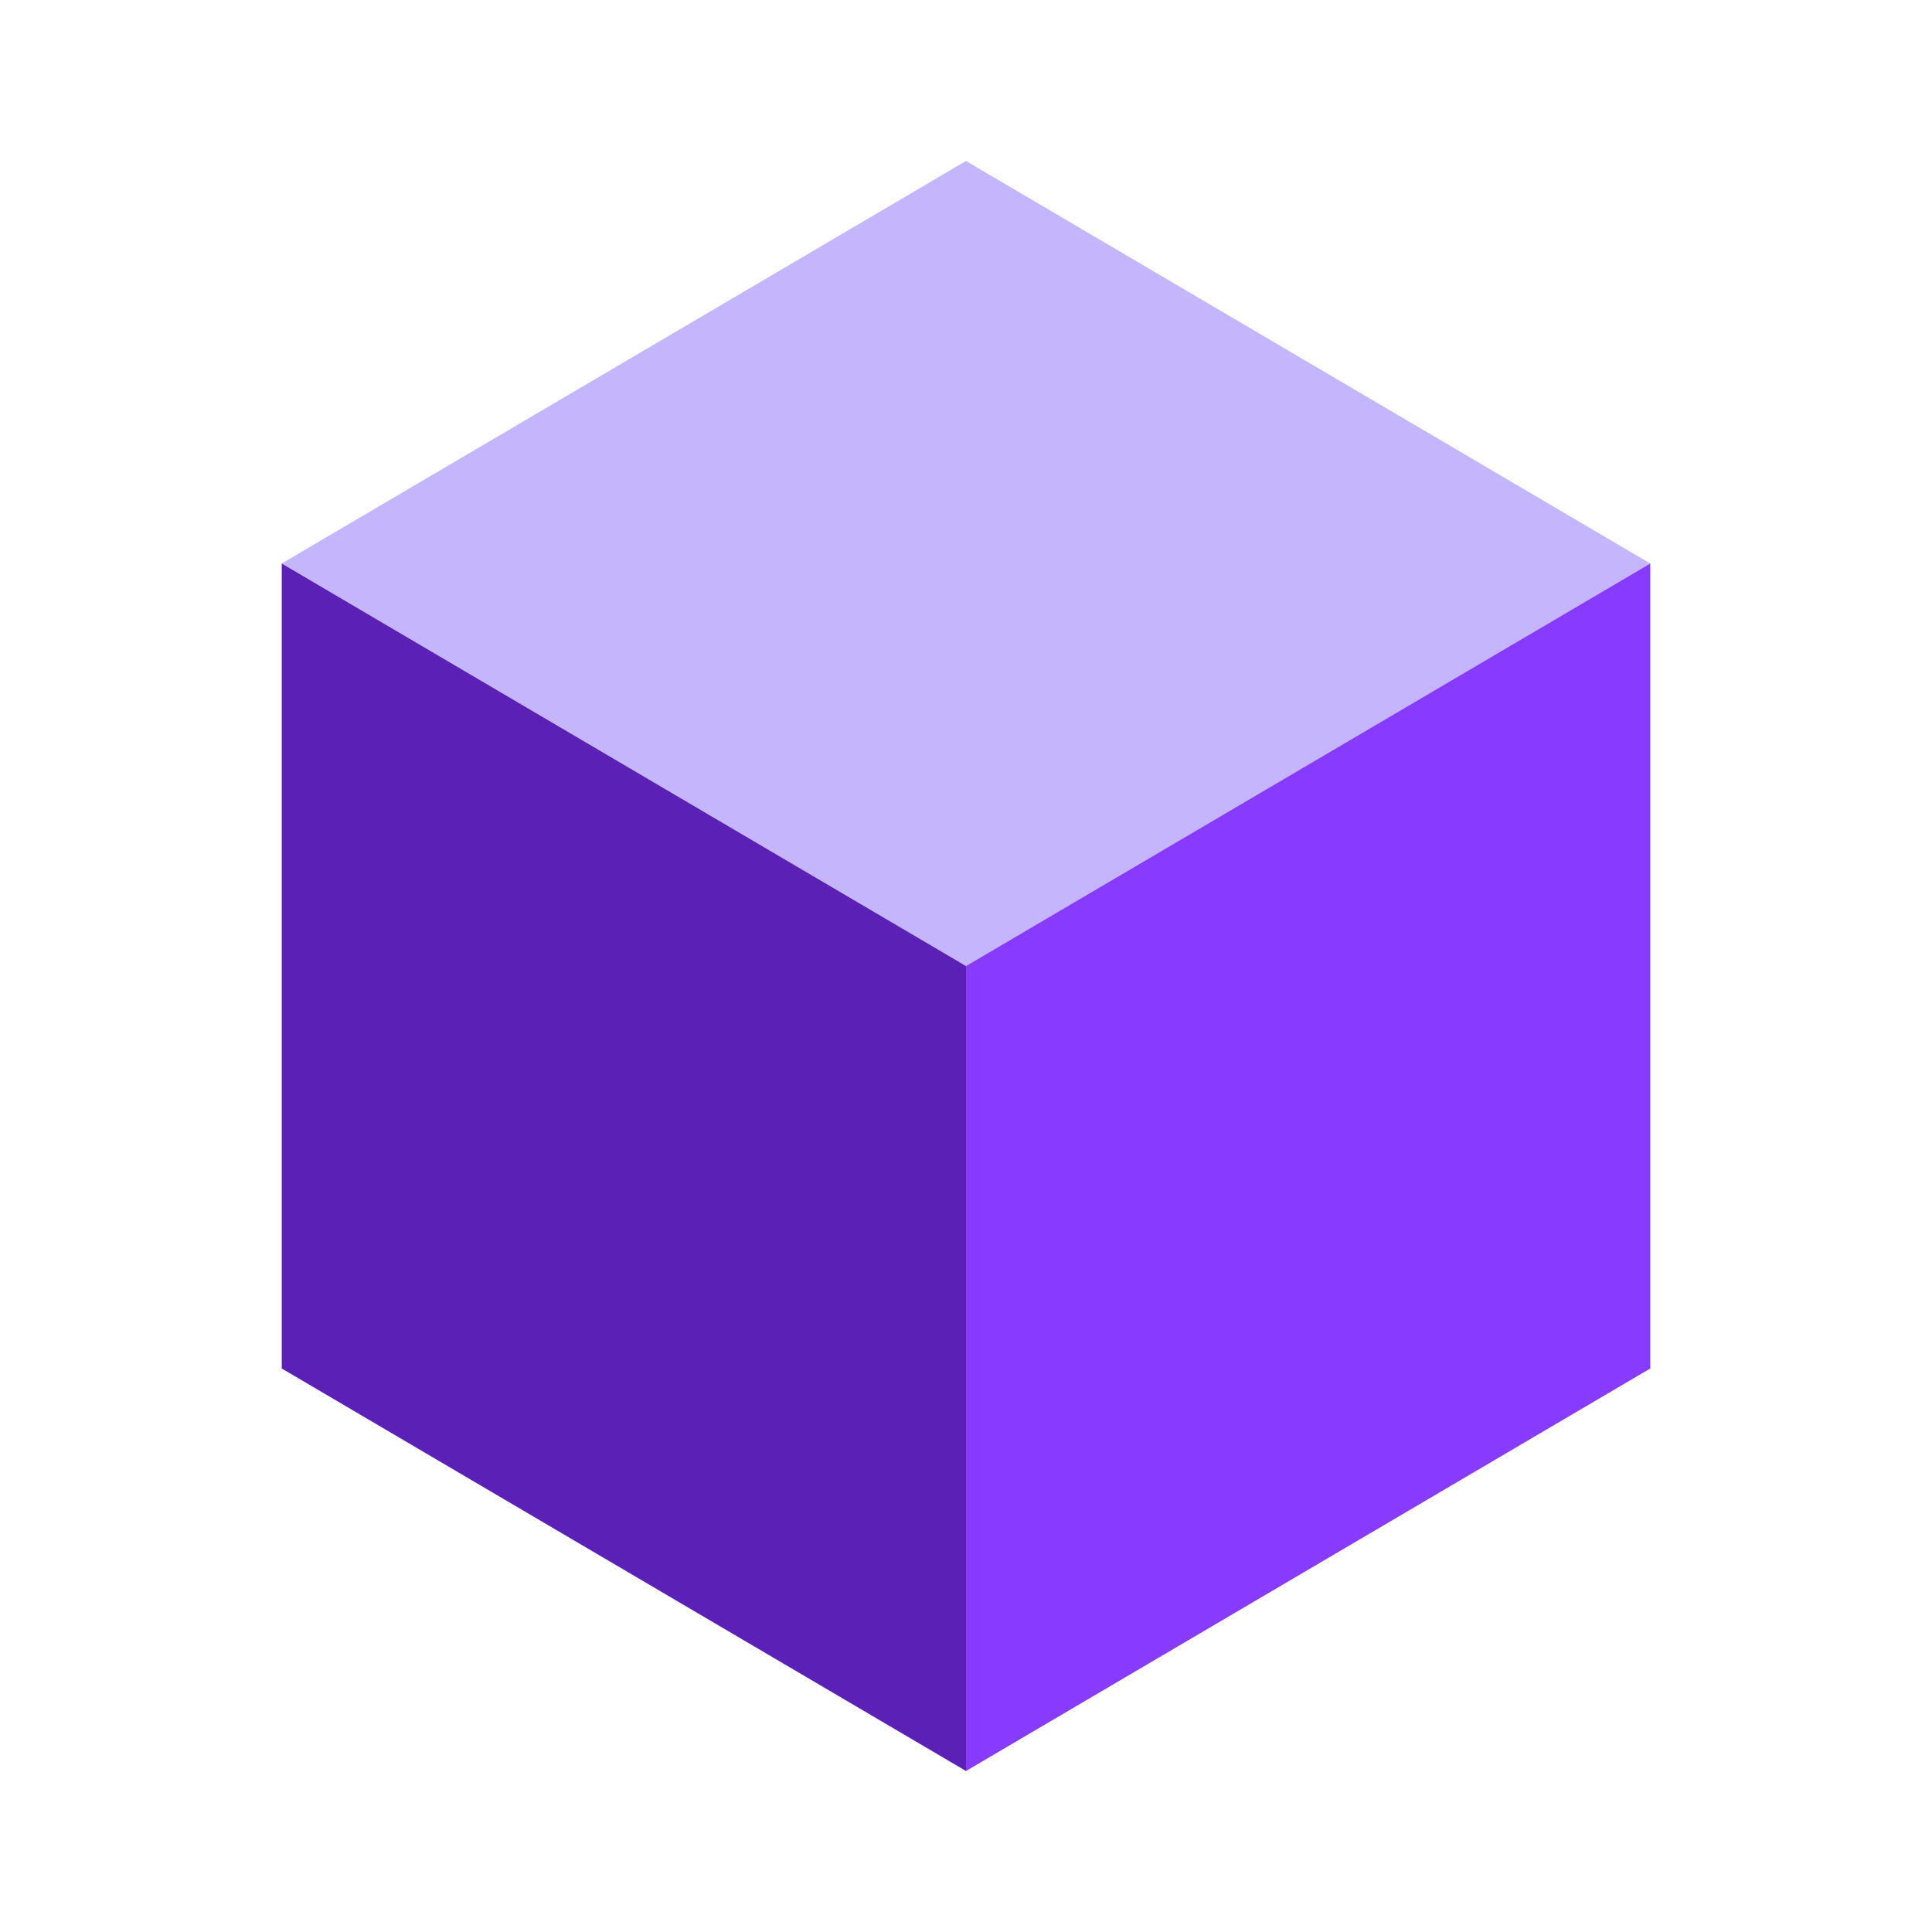
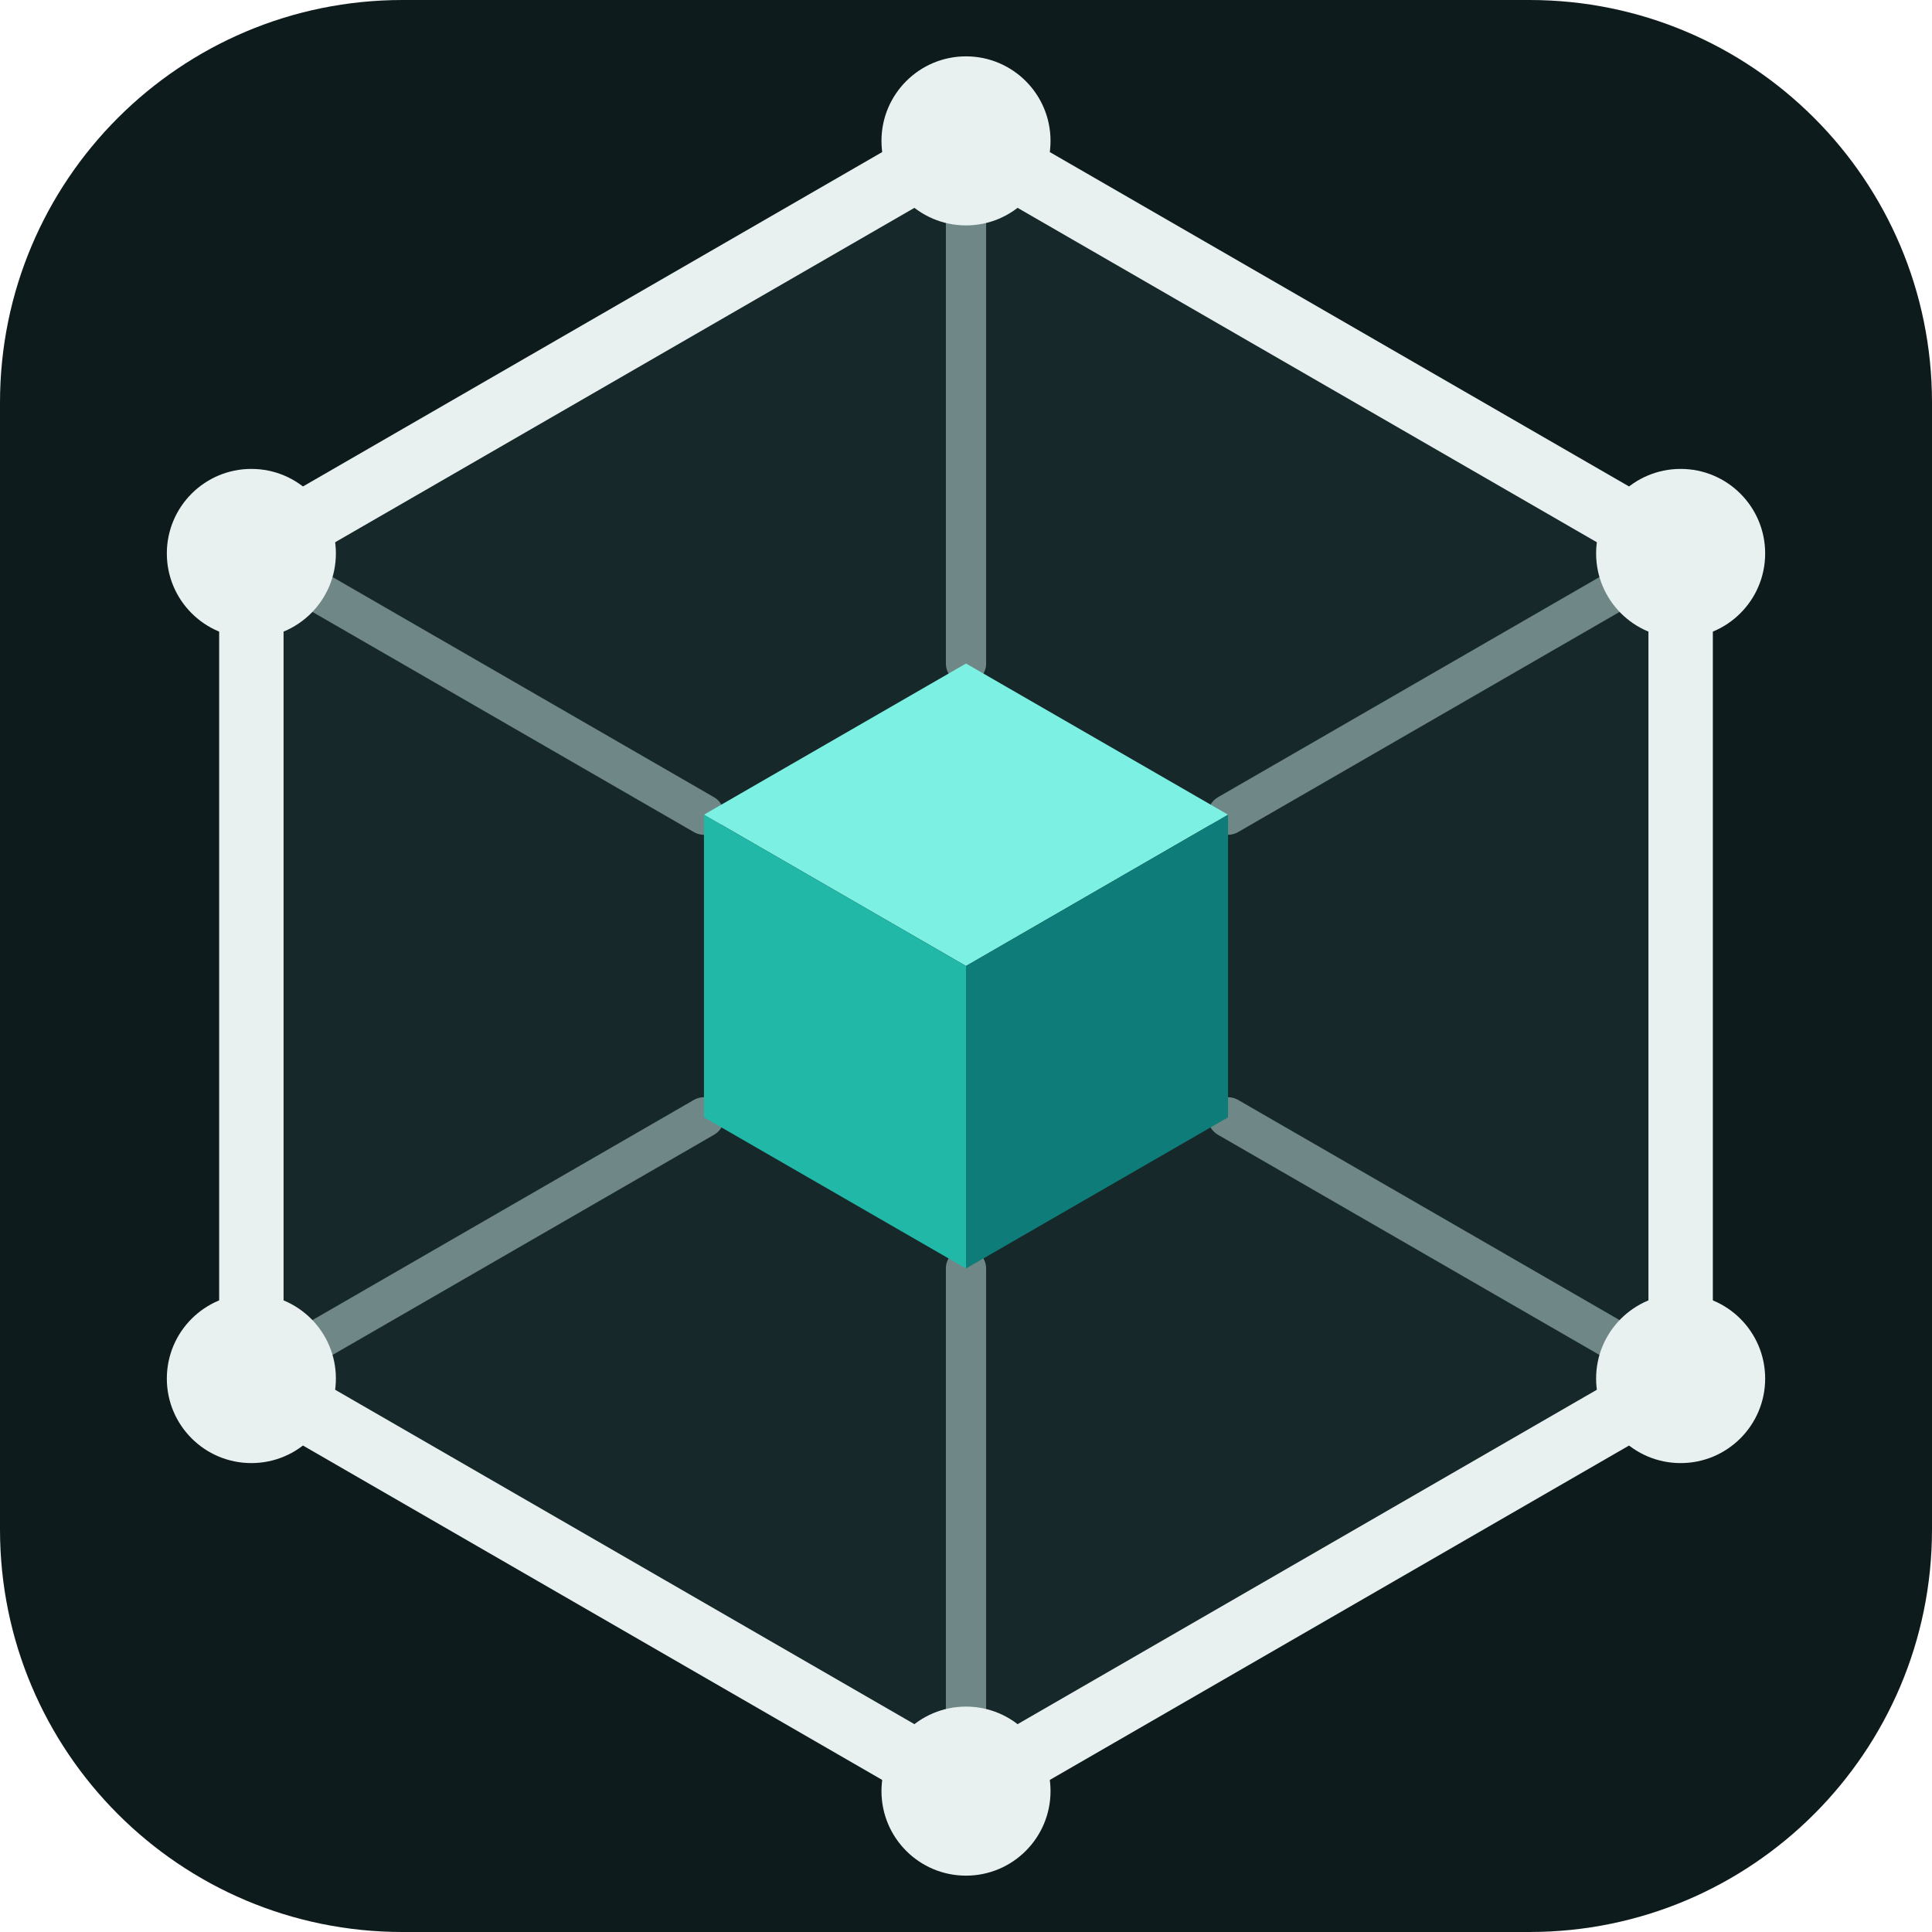
- <svg xmlns="http://www.w3.org/2000/svg" viewBox="0 0 48 48" width="48" height="48">
-   <polygon fill="#c4b5fd" points="24,4 41,14 24,24 7,14" />
-   <polygon fill="#863bff" points="41,14 41,34 24,44 24,24" />
-   <polygon fill="#5b21b6" points="7,14 24,24 24,44 7,34" />
+ <svg xmlns="http://www.w3.org/2000/svg" viewBox="0 0 96 96">
+   <rect width="96" height="96" rx="20" fill="#0E1B1C" />
+   <polygon points="48.0,7.0 83.51,27.5 83.51,68.5 48.0,89.0 12.49,68.5 12.49,27.5" fill="#16282A" />
+   <polyline points="48.0,7.0 83.51,27.5 83.51,68.5 48.0,89.0 12.49,68.5 12.49,27.5 48.0,7.0" fill="none" stroke="#E8F1F0" stroke-width="3.2" stroke-linejoin="round" stroke-linecap="round" />
+   <polyline points="83.51,27.5 61.02,40.48" fill="none" stroke="#6F8786" stroke-width="2" stroke-linejoin="round" stroke-linecap="round" />
+   <polyline points="12.49,27.5 34.98,40.48" fill="none" stroke="#6F8786" stroke-width="2" stroke-linejoin="round" stroke-linecap="round" />
+   <polyline points="48.0,89.0 48.0,63.03" fill="none" stroke="#6F8786" stroke-width="2" stroke-linejoin="round" stroke-linecap="round" />
+   <polyline points="48.0,7.0 48.0,32.97" fill="none" stroke="#6F8786" stroke-width="2" stroke-linejoin="round" stroke-linecap="round" />
+   <polyline points="83.51,68.5 61.02,55.52" fill="none" stroke="#6F8786" stroke-width="2" stroke-linejoin="round" stroke-linecap="round" />
+   <polyline points="12.49,68.5 34.98,55.52" fill="none" stroke="#6F8786" stroke-width="2" stroke-linejoin="round" stroke-linecap="round" />
+   <polygon points="48.0,32.97 61.02,40.48 48.0,48.0 34.98,40.48" fill="#7CF0E2" />
+   <polygon points="34.98,40.48 48.0,48.0 48.0,63.03 34.98,55.52" fill="#22B8A8" />
+   <polygon points="61.02,40.48 48.0,48.0 48.0,63.03 61.02,55.52" fill="#0E7C78" />
+   <circle cx="48.0" cy="7.0" r="4.2" fill="#E8F1F0" />
+   <circle cx="83.51" cy="27.5" r="4.2" fill="#E8F1F0" />
+   <circle cx="83.51" cy="68.5" r="4.2" fill="#E8F1F0" />
+   <circle cx="48.0" cy="89.0" r="4.2" fill="#E8F1F0" />
+   <circle cx="12.49" cy="68.5" r="4.2" fill="#E8F1F0" />
+   <circle cx="12.49" cy="27.5" r="4.2" fill="#E8F1F0" />
</svg>
